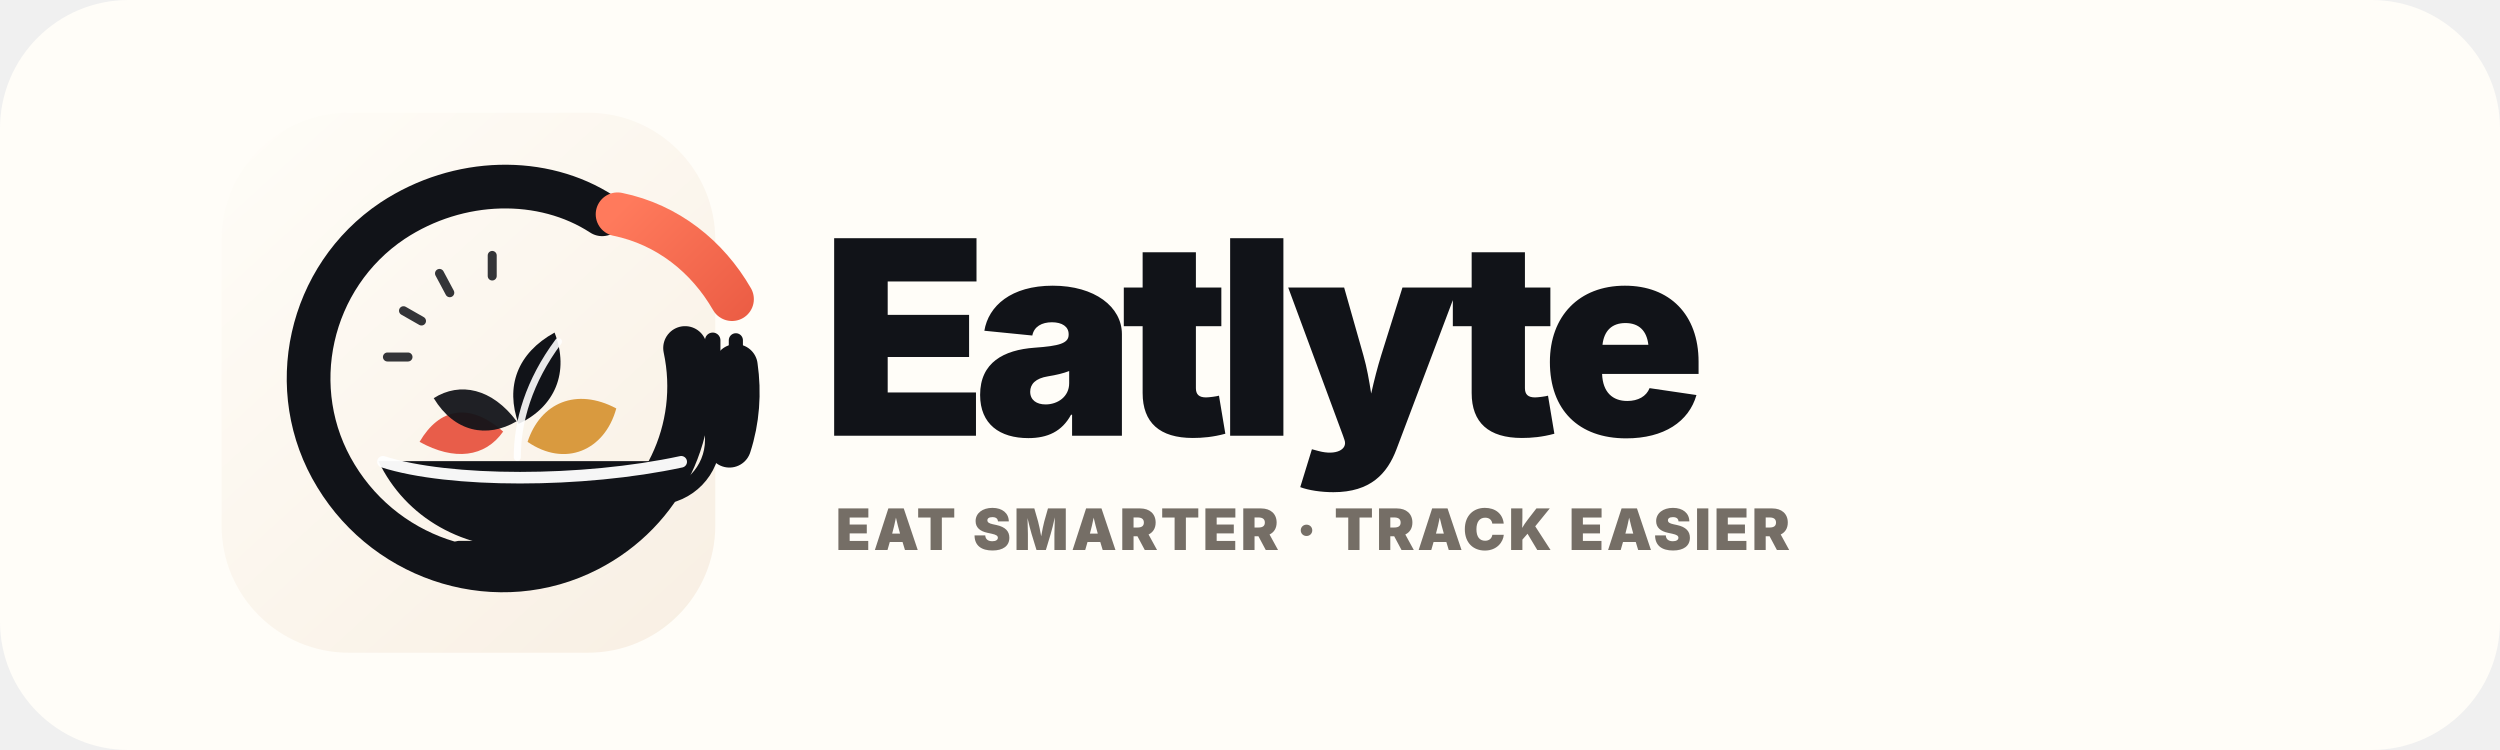
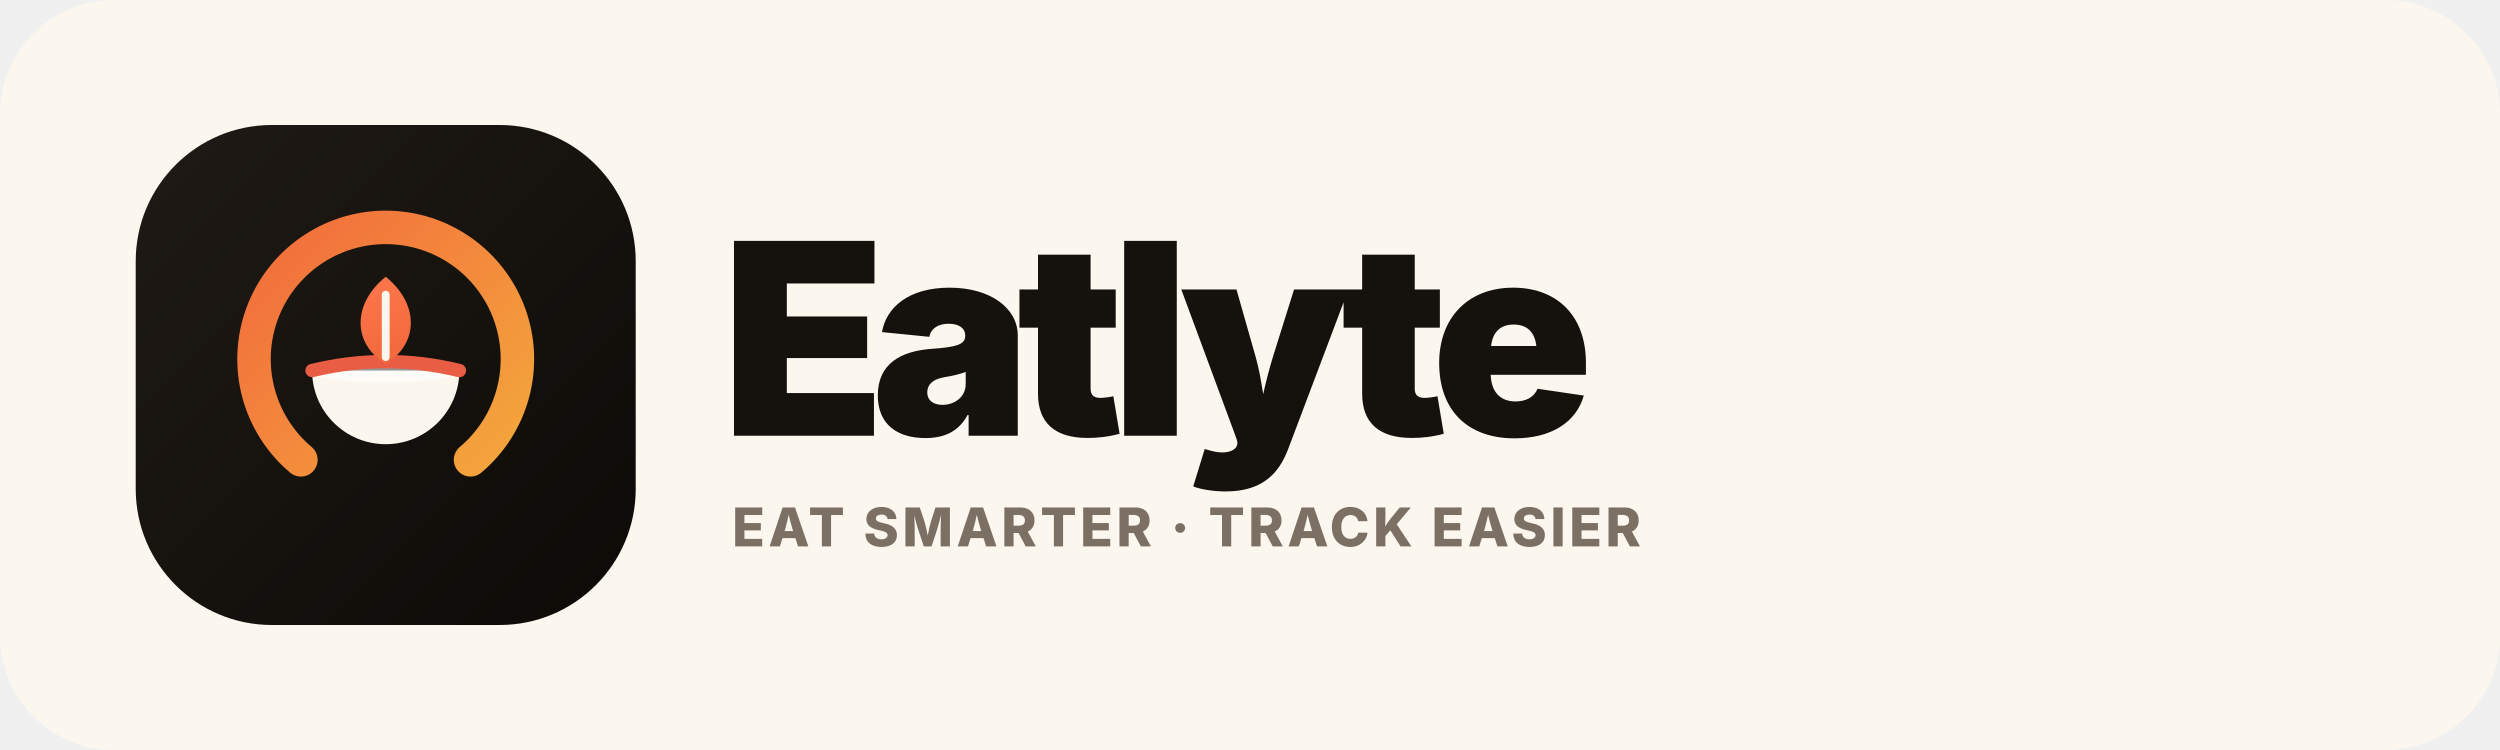
- <svg xmlns="http://www.w3.org/2000/svg" width="1400" height="420" viewBox="0 0 1400 420" fill="none" role="img" aria-label="Eatlyte logo">
+ <svg xmlns="http://www.w3.org/2000/svg" width="1400" height="420" viewBox="0 0 1400 420" fill="none" role="img" aria-label="Eatlyte">
  <defs>
-     <linearGradient id="bg" x1="132" y1="96" x2="892" y2="928" gradientUnits="userSpaceOnUse">
-       <stop stop-color="#FFFDF8" />
-       <stop offset="1" stop-color="#F8EFE3" />
+     <linearGradient id="ring" x1="120" y1="120" x2="400" y2="392" gradientUnits="userSpaceOnUse">
+       <stop stop-color="#F2683C" />
+       <stop offset="1" stop-color="#F4B23C" />
    </linearGradient>
-     <linearGradient id="coral" x1="604" y1="158" x2="828" y2="382" gradientUnits="userSpaceOnUse">
-       <stop stop-color="#FF7A5C" />
-       <stop offset="1" stop-color="#E7563F" />
+     <linearGradient id="leaf" x1="240" y1="150" x2="272" y2="240" gradientUnits="userSpaceOnUse">
+       <stop stop-color="#FF7A4F" />
+       <stop offset="1" stop-color="#F2683C" />
    </linearGradient>
-     <filter id="soft" x="88" y="78" width="848" height="872" filterUnits="userSpaceOnUse" color-interpolation-filters="sRGB">
-       <feDropShadow dx="0" dy="28" stdDeviation="36" flood-color="#2A2018" flood-opacity="0.12" />
-     </filter>
+     <linearGradient id="badge" x1="64" y1="64" x2="448" y2="448" gradientUnits="userSpaceOnUse">
+       <stop stop-color="#1E1914" />
+       <stop offset="1" stop-color="#0E0B08" />
+     </linearGradient>
  </defs>
-   <rect width="1400" height="420" rx="72" fill="#FFFDF8" />
-   <g transform="translate(78 30) scale(0.36)">
-     <rect x="128" y="92" width="768" height="840" rx="198" fill="url(#bg)" />
-     <g transform="translate(132 96)">
-       <path d="M588 154C496 94 365 96 262 164C132 251 92 427 174 561C256 696 428 747 566 676C683 616 744 488 717 362" stroke="#111318" stroke-width="68" stroke-linecap="round" />
-       <path d="M612 154C690 170 752 220 790 286" stroke="url(#coral)" stroke-width="68" stroke-linecap="round" />
-       <path d="M796 390C802 432 799 474 786 514" stroke="#111318" stroke-width="68" stroke-linecap="round" />
-       <path d="M760 350V505C760 553 722 592 674 594" stroke="#111318" stroke-width="24" stroke-linecap="round" />
-       <path d="M724 350V438M760 350V438M796 350V438" stroke="#111318" stroke-width="22" stroke-linecap="round" />
-       <path d="M240 538C282 626 372 678 482 674C584 670 674 617 718 538H240Z" fill="#111318" />
-       <path d="M247 539C350 572 558 572 711 539" stroke="white" stroke-width="18" stroke-linecap="round" opacity=".96" />
-       <path d="M366 681H584" stroke="#111318" stroke-width="38" stroke-linecap="round" />
-       <path d="M304 508C335 455 382 446 434 492C406 532 358 538 304 508Z" fill="#E85D4A" />
-       <path d="M472 508C492 447 548 423 610 456C592 522 530 548 472 508Z" fill="#D99A3F" />
-       <path d="M458 480C437 422 456 370 514 338C538 400 514 454 458 480Z" fill="#111318" />
-       <path d="M455 476C417 425 367 414 326 440C358 493 409 503 455 476Z" fill="#111318" opacity=".94" />
-       <path d="M456 532C456 476 474 414 520 352" stroke="white" stroke-width="11" stroke-linecap="round" opacity=".9" />
-       <path d="M254 376H286M279 304L307 320M335 246L351 276M417 218V250" stroke="#111318" stroke-width="14" stroke-linecap="round" opacity=".85" />
-     </g>
+   <rect width="1400" height="420" rx="64" fill="#FBF7EF" />
+   <g transform="translate(56 50) scale(0.625)">
+     <rect x="32" y="32" width="448" height="448" rx="122" fill="url(#badge)" />
+     <path d="M180 332 A 118 118 0 1 1 332 332" stroke="url(#ring)" stroke-width="30" stroke-linecap="round" fill="none" />
+     <path d="M190 252 A 66 66 0 0 0 322 252 Z" fill="#FBF7EF" />
+     <ellipse cx="256" cy="252" rx="66" ry="11" fill="#FFFFFF" opacity="0.55" />
+     <path d="M190 252 Q 256 236 322 252" stroke="#E85D43" stroke-width="12" stroke-linecap="round" fill="none" />
+     <path d="M256 168 C 286 192 286 228 256 246 C 226 228 226 192 256 168 Z" fill="url(#leaf)" />
+     <path d="M256 184 V 240" stroke="#FBF7EF" stroke-width="7" stroke-linecap="round" />
  </g>
-   <text x="460" y="244" font-family="Inter, ui-sans-serif, system-ui, -apple-system, BlinkMacSystemFont, 'Segoe UI', sans-serif" font-size="152" font-weight="900" letter-spacing="-8" fill="#111318">Eatlyte</text>
-   <text x="468" y="308" font-family="Inter, ui-sans-serif, system-ui, -apple-system, BlinkMacSystemFont, 'Segoe UI', sans-serif" font-size="32" font-weight="850" letter-spacing="1.6" fill="#756E66">EAT SMARTER · TRACK EASIER</text>
+   <text x="404" y="244" font-family="Inter, ui-sans-serif, system-ui, -apple-system, 'Segoe UI', sans-serif" font-size="150" font-weight="900" letter-spacing="-8" fill="#15110D">Eatlyte</text>
+   <text x="410" y="306" font-family="Inter, ui-sans-serif, system-ui, -apple-system, 'Segoe UI', sans-serif" font-size="30" font-weight="800" letter-spacing="2" fill="#7C7064">EAT SMARTER · TRACK EASIER</text>
</svg>
